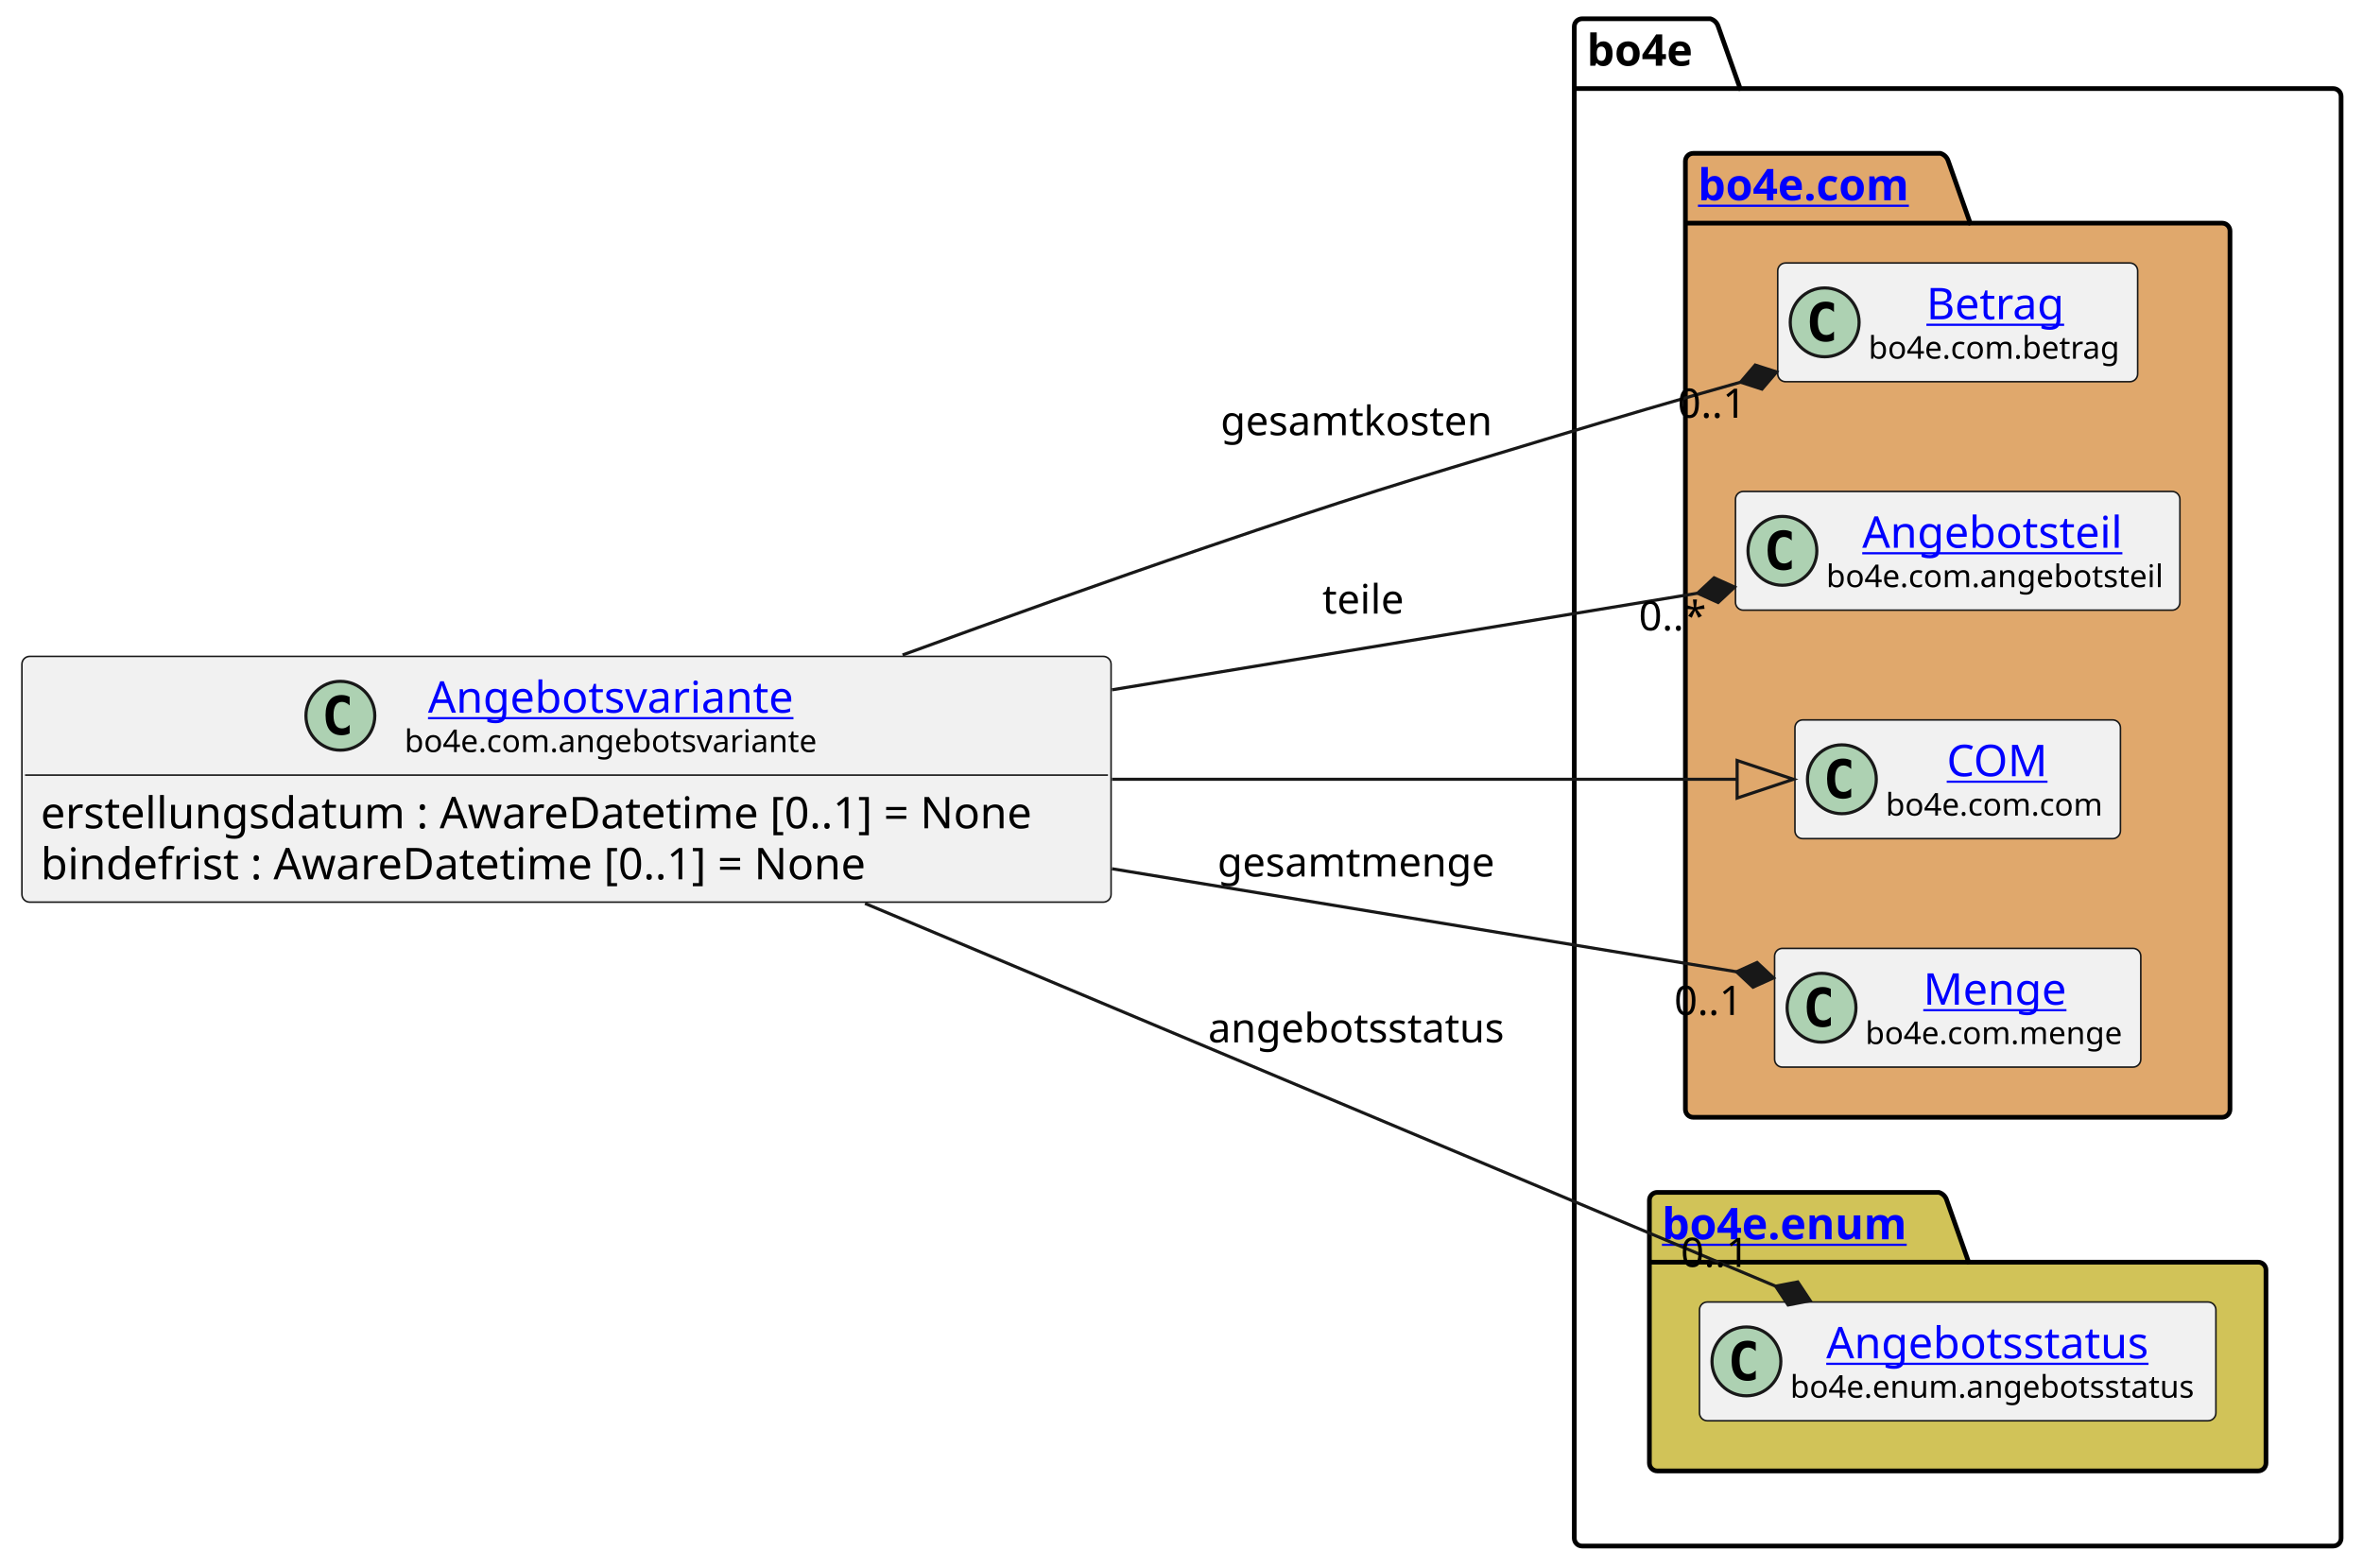
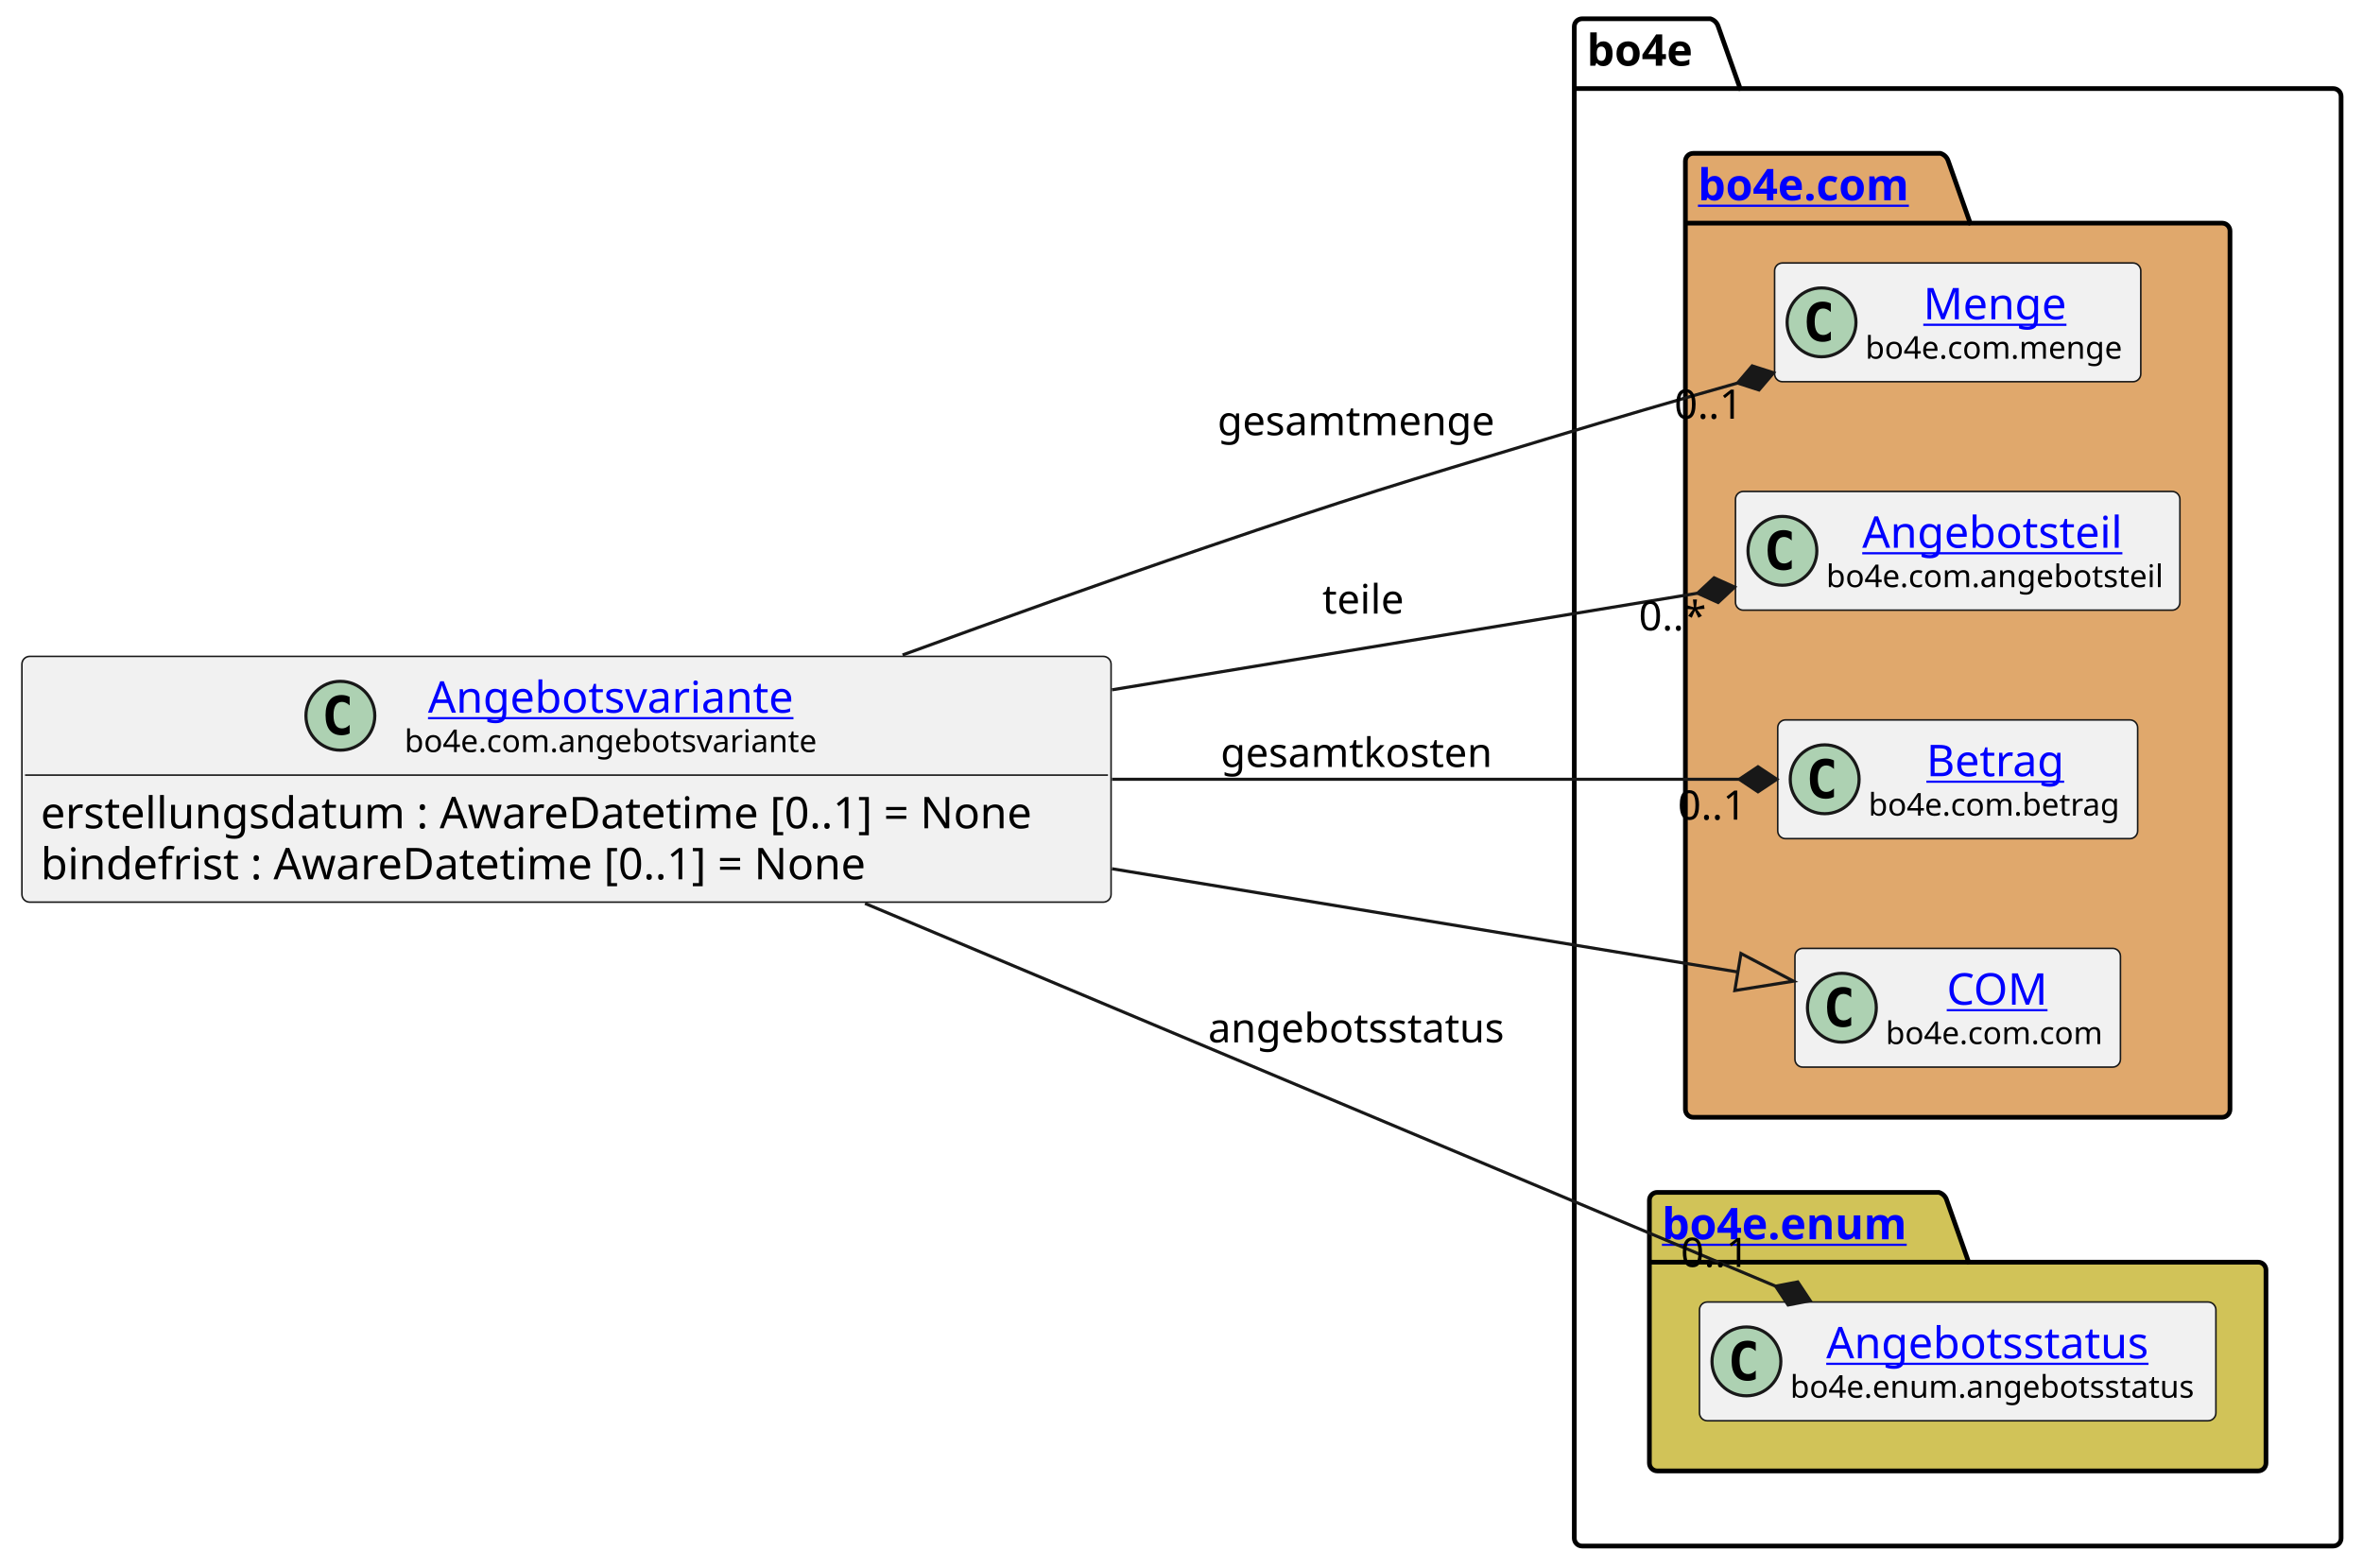
<svg xmlns="http://www.w3.org/2000/svg" xmlns:xlink="http://www.w3.org/1999/xlink" contentStyleType="text/css" height="501px" preserveAspectRatio="none" style="width:755px;height:501px;background:#FFFFFF;" version="1.1" viewBox="0 0 755 501" width="755px" zoomAndPan="magnify">
  <defs />
  <g>
    <g id="cluster_bo4e">
      <path d="M505.5,6 L546.5,6 A3.75,3.75 0 0 1 549,8.5 L556,28.297 L745.5,28.297 A2.5,2.5 0 0 1 748,30.797 L748,491.5 A2.5,2.5 0 0 1 745.5,494 L505.5,494 A2.5,2.5 0 0 1 503,491.5 L503,8.5 A2.5,2.5 0 0 1 505.5,6 " fill="none" style="stroke:#000000;stroke-width:1.5;" />
      <line style="stroke:#000000;stroke-width:1.5;" x1="503" x2="556" y1="28.297" y2="28.297" />
      <text fill="#000000" font-family="sans-serif" font-size="14" font-weight="bold" lengthAdjust="spacing" textLength="40" x="507" y="20.995">bo4e</text>
    </g>
    <g id="cluster_com">
      <path d="M541,49 L620,49 A3.75,3.75 0 0 1 622.5,51.5 L629.5,71.297 L710,71.297 A2.5,2.5 0 0 1 712.5,73.797 L712.5,354.5 A2.5,2.5 0 0 1 710,357 L541,357 A2.5,2.5 0 0 1 538.5,354.5 L538.5,51.5 A2.5,2.5 0 0 1 541,49 " fill="#E0A86C" style="stroke:#000000;stroke-width:1.5;" />
      <line style="stroke:#000000;stroke-width:1.5;" x1="538.5" x2="629.5" y1="71.297" y2="71.297" />
      <a href="https://bo4e.github.io/BO4E-python/latest/api/bo4e.com.html" target="_top" title="https://bo4e.github.io/BO4E-python/latest/api/bo4e.com.html" xlink:actuate="onRequest" xlink:href="https://bo4e.github.io/BO4E-python/latest/api/bo4e.com.html" xlink:show="new" xlink:title="https://bo4e.github.io/BO4E-python/latest/api/bo4e.com.html" xlink:type="simple">
        <text fill="#0000FF" font-family="sans-serif" font-size="14" font-weight="bold" lengthAdjust="spacing" text-decoration="underline" textLength="78" x="542.5" y="63.995">bo4e.com</text>
      </a>
    </g>
    <g id="cluster_enum">
      <path d="M529.5,381 L619.5,381 A3.75,3.75 0 0 1 622,383.5 L629,403.297 L721.5,403.297 A2.5,2.5 0 0 1 724,405.797 L724,467.5 A2.5,2.5 0 0 1 721.5,470 L529.5,470 A2.5,2.5 0 0 1 527,467.5 L527,383.5 A2.5,2.5 0 0 1 529.5,381 " fill="#D1C358" style="stroke:#000000;stroke-width:1.5;" />
      <line style="stroke:#000000;stroke-width:1.5;" x1="527" x2="629" y1="403.297" y2="403.297" />
      <a href="https://bo4e.github.io/BO4E-python/latest/api/bo4e.enum.html" target="_top" title="https://bo4e.github.io/BO4E-python/latest/api/bo4e.enum.html" xlink:actuate="onRequest" xlink:href="https://bo4e.github.io/BO4E-python/latest/api/bo4e.enum.html" xlink:show="new" xlink:title="https://bo4e.github.io/BO4E-python/latest/api/bo4e.enum.html" xlink:type="simple">
        <text fill="#0000FF" font-family="sans-serif" font-size="14" font-weight="bold" lengthAdjust="spacing" text-decoration="underline" textLength="89" x="531" y="395.995">bo4e.enum</text>
      </a>
    </g>
-     <g id="elem_Betrag">
-       <rect codeLine="9" fill="#F1F1F1" height="37.938" id="Betrag" rx="2.5" ry="2.5" style="stroke:#181818;stroke-width:0.5;" width="115" x="568" y="84.03" />
-       <ellipse cx="583" cy="102.999" fill="#ADD1B2" rx="11" ry="11" style="stroke:#181818;stroke-width:1.0;" />
-       <path d="M585.969,108.639 Q585.391,108.936 584.75,109.077 Q584.109,109.233 583.406,109.233 Q580.906,109.233 579.578,107.593 Q578.266,105.936 578.266,102.811 Q578.266,99.686 579.578,98.03 Q580.906,96.374 583.406,96.374 Q584.109,96.374 584.75,96.53 Q585.406,96.686 585.969,96.983 L585.969,99.702 Q585.344,99.124 584.75,98.858 Q584.156,98.577 583.531,98.577 Q582.188,98.577 581.5,99.655 Q580.812,100.718 580.812,102.811 Q580.812,104.905 581.5,105.983 Q582.188,107.046 583.531,107.046 Q584.156,107.046 584.75,106.78 Q585.344,106.499 585.969,105.921 L585.969,108.639 Z " fill="#000000" />
-       <a href="https://bo4e.github.io/BO4E-python/latest/api/bo4e.com.html#bo4e.com.betrag.Betrag" target="_top" title="https://bo4e.github.io/BO4E-python/latest/api/bo4e.com.html#bo4e.com.betrag.Betrag" xlink:actuate="onRequest" xlink:href="https://bo4e.github.io/BO4E-python/latest/api/bo4e.com.html#bo4e.com.betrag.Betrag" xlink:show="new" xlink:title="https://bo4e.github.io/BO4E-python/latest/api/bo4e.com.html#bo4e.com.betrag.Betrag" xlink:type="simple">
-         <text fill="#0000FF" font-family="sans-serif" font-size="14" lengthAdjust="spacing" text-decoration="underline" textLength="46" x="615.5" y="102.025">Betrag</text>
+     <g id="elem_Menge">
+       <rect codeLine="9" fill="#F1F1F1" height="37.938" id="Menge" rx="2.5" ry="2.5" style="stroke:#181818;stroke-width:0.5;" width="117" x="567" y="84.03" />
+       <ellipse cx="582" cy="102.999" fill="#ADD1B2" rx="11" ry="11" style="stroke:#181818;stroke-width:1.0;" />
+       <path d="M584.969,108.639 Q584.391,108.936 583.75,109.077 Q583.109,109.233 582.406,109.233 Q579.906,109.233 578.578,107.593 Q577.266,105.936 577.266,102.811 Q577.266,99.686 578.578,98.03 Q579.906,96.374 582.406,96.374 Q583.109,96.374 583.75,96.53 Q584.406,96.686 584.969,96.983 L584.969,99.702 Q584.344,99.124 583.75,98.858 Q583.156,98.577 582.531,98.577 Q581.188,98.577 580.5,99.655 Q579.812,100.718 579.812,102.811 Q579.812,104.905 580.5,105.983 Q581.188,107.046 582.531,107.046 Q583.156,107.046 583.75,106.78 Q584.344,106.499 584.969,105.921 L584.969,108.639 Z " fill="#000000" />
+       <a href="https://bo4e.github.io/BO4E-python/latest/api/bo4e.com.html#bo4e.com.menge.Menge" target="_top" title="https://bo4e.github.io/BO4E-python/latest/api/bo4e.com.html#bo4e.com.menge.Menge" xlink:actuate="onRequest" xlink:href="https://bo4e.github.io/BO4E-python/latest/api/bo4e.com.html#bo4e.com.menge.Menge" xlink:show="new" xlink:title="https://bo4e.github.io/BO4E-python/latest/api/bo4e.com.html#bo4e.com.menge.Menge" xlink:type="simple">
+         <text fill="#0000FF" font-family="sans-serif" font-size="14" lengthAdjust="spacing" text-decoration="underline" textLength="48" x="614.5" y="102.025">Menge</text>
      </a>
-       <text fill="#000000" font-family="sans-serif" font-size="10" lengthAdjust="spacing" textLength="83" x="597" y="114.609">bo4e.com.betrag</text>
+       <text fill="#000000" font-family="sans-serif" font-size="10" lengthAdjust="spacing" textLength="85" x="596" y="114.609">bo4e.com.menge</text>
    </g>
    <g id="elem_Angebotsteil">
      <rect codeLine="10" fill="#F1F1F1" height="37.938" id="Angebotsteil" rx="2.5" ry="2.5" style="stroke:#181818;stroke-width:0.5;" width="142" x="554.5" y="157.03" />
      <ellipse cx="569.5" cy="175.999" fill="#ADD1B2" rx="11" ry="11" style="stroke:#181818;stroke-width:1.0;" />
      <path d="M572.469,181.639 Q571.891,181.936 571.25,182.077 Q570.609,182.233 569.906,182.233 Q567.406,182.233 566.078,180.593 Q564.766,178.936 564.766,175.811 Q564.766,172.686 566.078,171.03 Q567.406,169.374 569.906,169.374 Q570.609,169.374 571.25,169.53 Q571.906,169.686 572.469,169.983 L572.469,172.702 Q571.844,172.124 571.25,171.858 Q570.656,171.577 570.031,171.577 Q568.688,171.577 568,172.655 Q567.312,173.718 567.312,175.811 Q567.312,177.905 568,178.983 Q568.688,180.046 570.031,180.046 Q570.656,180.046 571.25,179.78 Q571.844,179.499 572.469,178.921 L572.469,181.639 Z " fill="#000000" />
      <a href="https://bo4e.github.io/BO4E-python/latest/api/bo4e.com.html#bo4e.com.angebotsteil.Angebotsteil" target="_top" title="https://bo4e.github.io/BO4E-python/latest/api/bo4e.com.html#bo4e.com.angebotsteil.Angebotsteil" xlink:actuate="onRequest" xlink:href="https://bo4e.github.io/BO4E-python/latest/api/bo4e.com.html#bo4e.com.angebotsteil.Angebotsteil" xlink:show="new" xlink:title="https://bo4e.github.io/BO4E-python/latest/api/bo4e.com.html#bo4e.com.angebotsteil.Angebotsteil" xlink:type="simple">
        <text fill="#0000FF" font-family="sans-serif" font-size="14" lengthAdjust="spacing" text-decoration="underline" textLength="87" x="595" y="175.025">Angebotsteil</text>
      </a>
      <text fill="#000000" font-family="sans-serif" font-size="10" lengthAdjust="spacing" textLength="110" x="583.5" y="187.609">bo4e.com.angebotsteil</text>
    </g>
+     <g id="elem_Betrag">
+       <rect codeLine="11" fill="#F1F1F1" height="37.938" id="Betrag" rx="2.5" ry="2.5" style="stroke:#181818;stroke-width:0.5;" width="115" x="568" y="230.03" />
+       <ellipse cx="583" cy="248.999" fill="#ADD1B2" rx="11" ry="11" style="stroke:#181818;stroke-width:1.0;" />
+       <path d="M585.969,254.639 Q585.391,254.936 584.75,255.077 Q584.109,255.233 583.406,255.233 Q580.906,255.233 579.578,253.593 Q578.266,251.936 578.266,248.811 Q578.266,245.686 579.578,244.03 Q580.906,242.374 583.406,242.374 Q584.109,242.374 584.75,242.53 Q585.406,242.686 585.969,242.983 L585.969,245.702 Q585.344,245.124 584.75,244.858 Q584.156,244.577 583.531,244.577 Q582.188,244.577 581.5,245.655 Q580.812,246.718 580.812,248.811 Q580.812,250.905 581.5,251.983 Q582.188,253.046 583.531,253.046 Q584.156,253.046 584.75,252.78 Q585.344,252.499 585.969,251.921 L585.969,254.639 Z " fill="#000000" />
+       <a href="https://bo4e.github.io/BO4E-python/latest/api/bo4e.com.html#bo4e.com.betrag.Betrag" target="_top" title="https://bo4e.github.io/BO4E-python/latest/api/bo4e.com.html#bo4e.com.betrag.Betrag" xlink:actuate="onRequest" xlink:href="https://bo4e.github.io/BO4E-python/latest/api/bo4e.com.html#bo4e.com.betrag.Betrag" xlink:show="new" xlink:title="https://bo4e.github.io/BO4E-python/latest/api/bo4e.com.html#bo4e.com.betrag.Betrag" xlink:type="simple">
+         <text fill="#0000FF" font-family="sans-serif" font-size="14" lengthAdjust="spacing" text-decoration="underline" textLength="46" x="615.5" y="248.025">Betrag</text>
+       </a>
+       <text fill="#000000" font-family="sans-serif" font-size="10" lengthAdjust="spacing" textLength="83" x="597" y="260.609">bo4e.com.betrag</text>
+     </g>
    <g id="elem_COM">
-       <rect codeLine="11" fill="#F1F1F1" height="37.938" id="COM" rx="2.5" ry="2.5" style="stroke:#181818;stroke-width:0.5;" width="104" x="573.5" y="230.03" />
-       <ellipse cx="588.5" cy="248.999" fill="#ADD1B2" rx="11" ry="11" style="stroke:#181818;stroke-width:1.0;" />
-       <path d="M591.469,254.639 Q590.891,254.936 590.25,255.077 Q589.609,255.233 588.906,255.233 Q586.406,255.233 585.078,253.593 Q583.766,251.936 583.766,248.811 Q583.766,245.686 585.078,244.03 Q586.406,242.374 588.906,242.374 Q589.609,242.374 590.25,242.53 Q590.906,242.686 591.469,242.983 L591.469,245.702 Q590.844,245.124 590.25,244.858 Q589.656,244.577 589.031,244.577 Q587.688,244.577 587,245.655 Q586.312,246.718 586.312,248.811 Q586.312,250.905 587,251.983 Q587.688,253.046 589.031,253.046 Q589.656,253.046 590.25,252.78 Q590.844,252.499 591.469,251.921 L591.469,254.639 Z " fill="#000000" />
+       <rect codeLine="12" fill="#F1F1F1" height="37.938" id="COM" rx="2.5" ry="2.5" style="stroke:#181818;stroke-width:0.5;" width="104" x="573.5" y="303.03" />
+       <ellipse cx="588.5" cy="321.999" fill="#ADD1B2" rx="11" ry="11" style="stroke:#181818;stroke-width:1.0;" />
+       <path d="M591.469,327.639 Q590.891,327.936 590.25,328.077 Q589.609,328.233 588.906,328.233 Q586.406,328.233 585.078,326.592 Q583.766,324.936 583.766,321.811 Q583.766,318.686 585.078,317.03 Q586.406,315.374 588.906,315.374 Q589.609,315.374 590.25,315.53 Q590.906,315.686 591.469,315.983 L591.469,318.702 Q590.844,318.124 590.25,317.858 Q589.656,317.577 589.031,317.577 Q587.688,317.577 587,318.655 Q586.312,319.717 586.312,321.811 Q586.312,323.905 587,324.983 Q587.688,326.046 589.031,326.046 Q589.656,326.046 590.25,325.78 Q590.844,325.499 591.469,324.921 L591.469,327.639 Z " fill="#000000" />
      <a href="https://bo4e.github.io/BO4E-python/latest/api/bo4e.com.html#bo4e.com.com.COM" target="_top" title="https://bo4e.github.io/BO4E-python/latest/api/bo4e.com.html#bo4e.com.com.COM" xlink:actuate="onRequest" xlink:href="https://bo4e.github.io/BO4E-python/latest/api/bo4e.com.html#bo4e.com.com.COM" xlink:show="new" xlink:title="https://bo4e.github.io/BO4E-python/latest/api/bo4e.com.html#bo4e.com.com.COM" xlink:type="simple">
-         <text fill="#0000FF" font-family="sans-serif" font-size="14" lengthAdjust="spacing" text-decoration="underline" textLength="33" x="622" y="248.025">COM</text>
+         <text fill="#0000FF" font-family="sans-serif" font-size="14" lengthAdjust="spacing" text-decoration="underline" textLength="33" x="622" y="321.025">COM</text>
      </a>
-       <text fill="#000000" font-family="sans-serif" font-size="10" lengthAdjust="spacing" textLength="72" x="602.5" y="260.609">bo4e.com.com</text>
-     </g>
-     <g id="elem_Menge">
-       <rect codeLine="12" fill="#F1F1F1" height="37.938" id="Menge" rx="2.5" ry="2.5" style="stroke:#181818;stroke-width:0.5;" width="117" x="567" y="303.03" />
-       <ellipse cx="582" cy="321.999" fill="#ADD1B2" rx="11" ry="11" style="stroke:#181818;stroke-width:1.0;" />
-       <path d="M584.969,327.639 Q584.391,327.936 583.75,328.077 Q583.109,328.233 582.406,328.233 Q579.906,328.233 578.578,326.592 Q577.266,324.936 577.266,321.811 Q577.266,318.686 578.578,317.03 Q579.906,315.374 582.406,315.374 Q583.109,315.374 583.75,315.53 Q584.406,315.686 584.969,315.983 L584.969,318.702 Q584.344,318.124 583.75,317.858 Q583.156,317.577 582.531,317.577 Q581.188,317.577 580.5,318.655 Q579.812,319.717 579.812,321.811 Q579.812,323.905 580.5,324.983 Q581.188,326.046 582.531,326.046 Q583.156,326.046 583.75,325.78 Q584.344,325.499 584.969,324.921 L584.969,327.639 Z " fill="#000000" />
-       <a href="https://bo4e.github.io/BO4E-python/latest/api/bo4e.com.html#bo4e.com.menge.Menge" target="_top" title="https://bo4e.github.io/BO4E-python/latest/api/bo4e.com.html#bo4e.com.menge.Menge" xlink:actuate="onRequest" xlink:href="https://bo4e.github.io/BO4E-python/latest/api/bo4e.com.html#bo4e.com.menge.Menge" xlink:show="new" xlink:title="https://bo4e.github.io/BO4E-python/latest/api/bo4e.com.html#bo4e.com.menge.Menge" xlink:type="simple">
-         <text fill="#0000FF" font-family="sans-serif" font-size="14" lengthAdjust="spacing" text-decoration="underline" textLength="48" x="614.5" y="321.025">Menge</text>
-       </a>
-       <text fill="#000000" font-family="sans-serif" font-size="10" lengthAdjust="spacing" textLength="85" x="596" y="333.609">bo4e.com.menge</text>
+       <text fill="#000000" font-family="sans-serif" font-size="10" lengthAdjust="spacing" textLength="72" x="602.5" y="333.609">bo4e.com.com</text>
    </g>
    <g id="elem_Angebotsstatus">
      <rect codeLine="15" fill="#F1F1F1" height="37.938" id="Angebotsstatus" rx="2.5" ry="2.5" style="stroke:#181818;stroke-width:0.5;" width="165" x="543" y="416.03" />
      <ellipse cx="558" cy="434.999" fill="#ADD1B2" rx="11" ry="11" style="stroke:#181818;stroke-width:1.0;" />
      <path d="M560.969,440.639 Q560.391,440.936 559.75,441.077 Q559.109,441.233 558.406,441.233 Q555.906,441.233 554.578,439.592 Q553.266,437.936 553.266,434.811 Q553.266,431.686 554.578,430.03 Q555.906,428.374 558.406,428.374 Q559.109,428.374 559.75,428.53 Q560.406,428.686 560.969,428.983 L560.969,431.702 Q560.344,431.124 559.75,430.858 Q559.156,430.577 558.531,430.577 Q557.188,430.577 556.5,431.655 Q555.812,432.717 555.812,434.811 Q555.812,436.905 556.5,437.983 Q557.188,439.046 558.531,439.046 Q559.156,439.046 559.75,438.78 Q560.344,438.499 560.969,437.921 L560.969,440.639 Z " fill="#000000" />
      <a href="https://bo4e.github.io/BO4E-python/latest/api/bo4e.enum.html#bo4e.enum.angebotsstatus.Angebotsstatus" target="_top" title="https://bo4e.github.io/BO4E-python/latest/api/bo4e.enum.html#bo4e.enum.angebotsstatus.Angebotsstatus" xlink:actuate="onRequest" xlink:href="https://bo4e.github.io/BO4E-python/latest/api/bo4e.enum.html#bo4e.enum.angebotsstatus.Angebotsstatus" xlink:show="new" xlink:title="https://bo4e.github.io/BO4E-python/latest/api/bo4e.enum.html#bo4e.enum.angebotsstatus.Angebotsstatus" xlink:type="simple">
        <text fill="#0000FF" font-family="sans-serif" font-size="14" lengthAdjust="spacing" text-decoration="underline" textLength="110" x="583.5" y="434.025">Angebotsstatus</text>
      </a>
      <text fill="#000000" font-family="sans-serif" font-size="10" lengthAdjust="spacing" textLength="133" x="572" y="446.609">bo4e.enum.angebotsstatus</text>
    </g>
    <g id="elem_Angebotsvariante">
      <rect codeLine="3" fill="#F1F1F1" height="78.531" id="Angebotsvariante" rx="2.5" ry="2.5" style="stroke:#181818;stroke-width:0.5;" width="348" x="7" y="209.73" />
      <ellipse cx="108.75" cy="228.699" fill="#ADD1B2" rx="11" ry="11" style="stroke:#181818;stroke-width:1.0;" />
      <path d="M111.719,234.339 Q111.141,234.636 110.5,234.777 Q109.859,234.933 109.156,234.933 Q106.656,234.933 105.328,233.292 Q104.016,231.636 104.016,228.511 Q104.016,225.386 105.328,223.73 Q106.656,222.074 109.156,222.074 Q109.859,222.074 110.5,222.23 Q111.156,222.386 111.719,222.683 L111.719,225.402 Q111.094,224.824 110.5,224.558 Q109.906,224.277 109.281,224.277 Q107.938,224.277 107.25,225.355 Q106.562,226.417 106.562,228.511 Q106.562,230.605 107.25,231.683 Q107.938,232.746 109.281,232.746 Q109.906,232.746 110.5,232.48 Q111.094,232.199 111.719,231.621 L111.719,234.339 Z " fill="#000000" />
      <a href="https://bo4e.github.io/BO4E-python/latest/api/bo4e.com.html#bo4e.com.angebotsvariante.Angebotsvariante" target="_top" title="https://bo4e.github.io/BO4E-python/latest/api/bo4e.com.html#bo4e.com.angebotsvariante.Angebotsvariante" xlink:actuate="onRequest" xlink:href="https://bo4e.github.io/BO4E-python/latest/api/bo4e.com.html#bo4e.com.angebotsvariante.Angebotsvariante" xlink:show="new" xlink:title="https://bo4e.github.io/BO4E-python/latest/api/bo4e.com.html#bo4e.com.angebotsvariante.Angebotsvariante" xlink:type="simple">
        <text fill="#0000FF" font-family="sans-serif" font-size="14" lengthAdjust="spacing" text-decoration="underline" textLength="121" x="136.75" y="227.725">Angebotsvariante</text>
      </a>
      <text fill="#000000" font-family="sans-serif" font-size="10" lengthAdjust="spacing" textLength="136" x="129.25" y="240.309">bo4e.com.angebotsvariante</text>
      <line style="stroke:#181818;stroke-width:0.5;" x1="8" x2="354" y1="247.667" y2="247.667" />
      <text fill="#000000" font-family="sans-serif" font-size="14" lengthAdjust="spacing" textLength="336" x="13" y="264.663">erstellungsdatum : AwareDatetime [0..1] = None</text>
      <text fill="#000000" font-family="sans-serif" font-size="14" lengthAdjust="spacing" textLength="279" x="13" y="280.959">bindefrist : AwareDatetime [0..1] = None</text>
    </g>
    <g id="link_Angebotsvariante_COM">
-       <path codeLine="18" d="M355.3,249 C433.31,249 501.67,249 555.03,249 " fill="none" id="Angebotsvariante-to-COM" style="stroke:#181818;stroke-width:1.0;" />
-       <polygon fill="none" points="573.03,249,555.03,243,555.03,255,573.03,249" style="stroke:#181818;stroke-width:1.0;" />
+       <path codeLine="18" d="M355.3,277.59 C433.31,290.46 501.91,301.781 555.27,310.581 " fill="none" id="Angebotsvariante-to-COM" style="stroke:#181818;stroke-width:1.0;" />
+       <polygon fill="none" points="573.03,313.51,556.246,304.661,554.294,316.501,573.03,313.51" style="stroke:#181818;stroke-width:1.0;" />
    </g>
    <g id="link_Angebotsvariante_Angebotsstatus">
      <path codeLine="19" d="M276.38,288.67 C369.28,327.72 496.187,381.07 567.327,410.97 " fill="none" id="Angebotsvariante-to-Angebotsstatus" style="stroke:#181818;stroke-width:1.0;" />
      <polygon fill="#181818" points="578.39,415.62,574.409,409.608,567.327,410.97,571.309,416.983,578.39,415.62" style="stroke:#181818;stroke-width:1.0;" />
      <text fill="#000000" font-family="sans-serif" font-size="13" lengthAdjust="spacing" textLength="100" x="386" y="333.067">angebotsstatus</text>
      <text fill="#000000" font-family="sans-serif" font-size="13" lengthAdjust="spacing" textLength="24" x="537.026" y="404.811">0..1</text>
    </g>
    <g id="link_Angebotsvariante_Angebotsteil">
      <path codeLine="20" d="M355.3,220.41 C424.71,208.96 488.89,198.374 542.39,189.544 " fill="none" id="Angebotsvariante-to-Angebotsteil" style="stroke:#181818;stroke-width:1.0;" />
      <polygon fill="#181818" points="554.23,187.59,547.659,184.62,542.39,189.544,548.962,192.514,554.23,187.59" style="stroke:#181818;stroke-width:1.0;" />
      <text fill="#000000" font-family="sans-serif" font-size="13" lengthAdjust="spacing" textLength="27" x="422.5" y="196.067">teile</text>
      <text fill="#000000" font-family="sans-serif" font-size="13" lengthAdjust="spacing" textLength="23" x="523.6" y="201.423">0..*</text>
    </g>
    <g id="link_Angebotsvariante_Menge">
-       <path codeLine="21" d="M355.3,277.59 C430.28,289.96 501.14,301.646 554.83,310.506 " fill="none" id="Angebotsvariante-to-Menge" style="stroke:#181818;stroke-width:1.0;" />
-       <polygon fill="#181818" points="566.67,312.46,561.401,307.536,554.83,310.506,560.099,315.43,566.67,312.46" style="stroke:#181818;stroke-width:1.0;" />
-       <text fill="#000000" font-family="sans-serif" font-size="13" lengthAdjust="spacing" textLength="94" x="389" y="280.067">gesamtmenge</text>
-       <text fill="#000000" font-family="sans-serif" font-size="13" lengthAdjust="spacing" textLength="24" x="534.923" y="324.311">0..1</text>
+       <path codeLine="21" d="M288.38,209.28 C319.43,197.94 353.49,185.75 385,175 C433.56,158.43 445.89,154.83 495,140 C518.39,132.94 532.725,128.754 555.155,122.394 " fill="none" id="Angebotsvariante-to-Menge" style="stroke:#181818;stroke-width:1.0;" />
+       <polygon fill="#181818" points="566.7,119.12,559.836,116.909,555.155,122.394,562.019,124.605,566.7,119.12" style="stroke:#181818;stroke-width:1.0;" />
+       <text fill="#000000" font-family="sans-serif" font-size="13" lengthAdjust="spacing" textLength="94" x="389" y="139.067">gesamtmenge</text>
+       <text fill="#000000" font-family="sans-serif" font-size="13" lengthAdjust="spacing" textLength="24" x="534.956" y="133.778">0..1</text>
    </g>
    <g id="link_Angebotsvariante_Betrag">
-       <path codeLine="22" d="M288.38,209.28 C319.43,197.94 353.49,185.75 385,175 C433.56,158.43 445.89,154.83 495,140 C518.73,132.84 533.463,128.528 556.114,122.118 " fill="none" id="Angebotsvariante-to-Betrag" style="stroke:#181818;stroke-width:1.0;" />
-       <polygon fill="#181818" points="567.66,118.85,560.798,116.635,556.114,122.118,562.976,124.333,567.66,118.85" style="stroke:#181818;stroke-width:1.0;" />
-       <text fill="#000000" font-family="sans-serif" font-size="13" lengthAdjust="spacing" textLength="92" x="390" y="139.067">gesamtkosten</text>
-       <text fill="#000000" font-family="sans-serif" font-size="13" lengthAdjust="spacing" textLength="24" x="536.021" y="133.478">0..1</text>
+       <path codeLine="22" d="M355.3,249 C430.77,249 502.05,249 555.7,249 " fill="none" id="Angebotsvariante-to-Betrag" style="stroke:#181818;stroke-width:1.0;" />
+       <polygon fill="#181818" points="567.7,249,561.7,245,555.7,249,561.7,253,567.7,249" style="stroke:#181818;stroke-width:1.0;" />
+       <text fill="#000000" font-family="sans-serif" font-size="13" lengthAdjust="spacing" textLength="92" x="390" y="245.067">gesamtkosten</text>
+       <text fill="#000000" font-family="sans-serif" font-size="13" lengthAdjust="spacing" textLength="24" x="536.066" y="261.895">0..1</text>
    </g>
  </g>
</svg>
